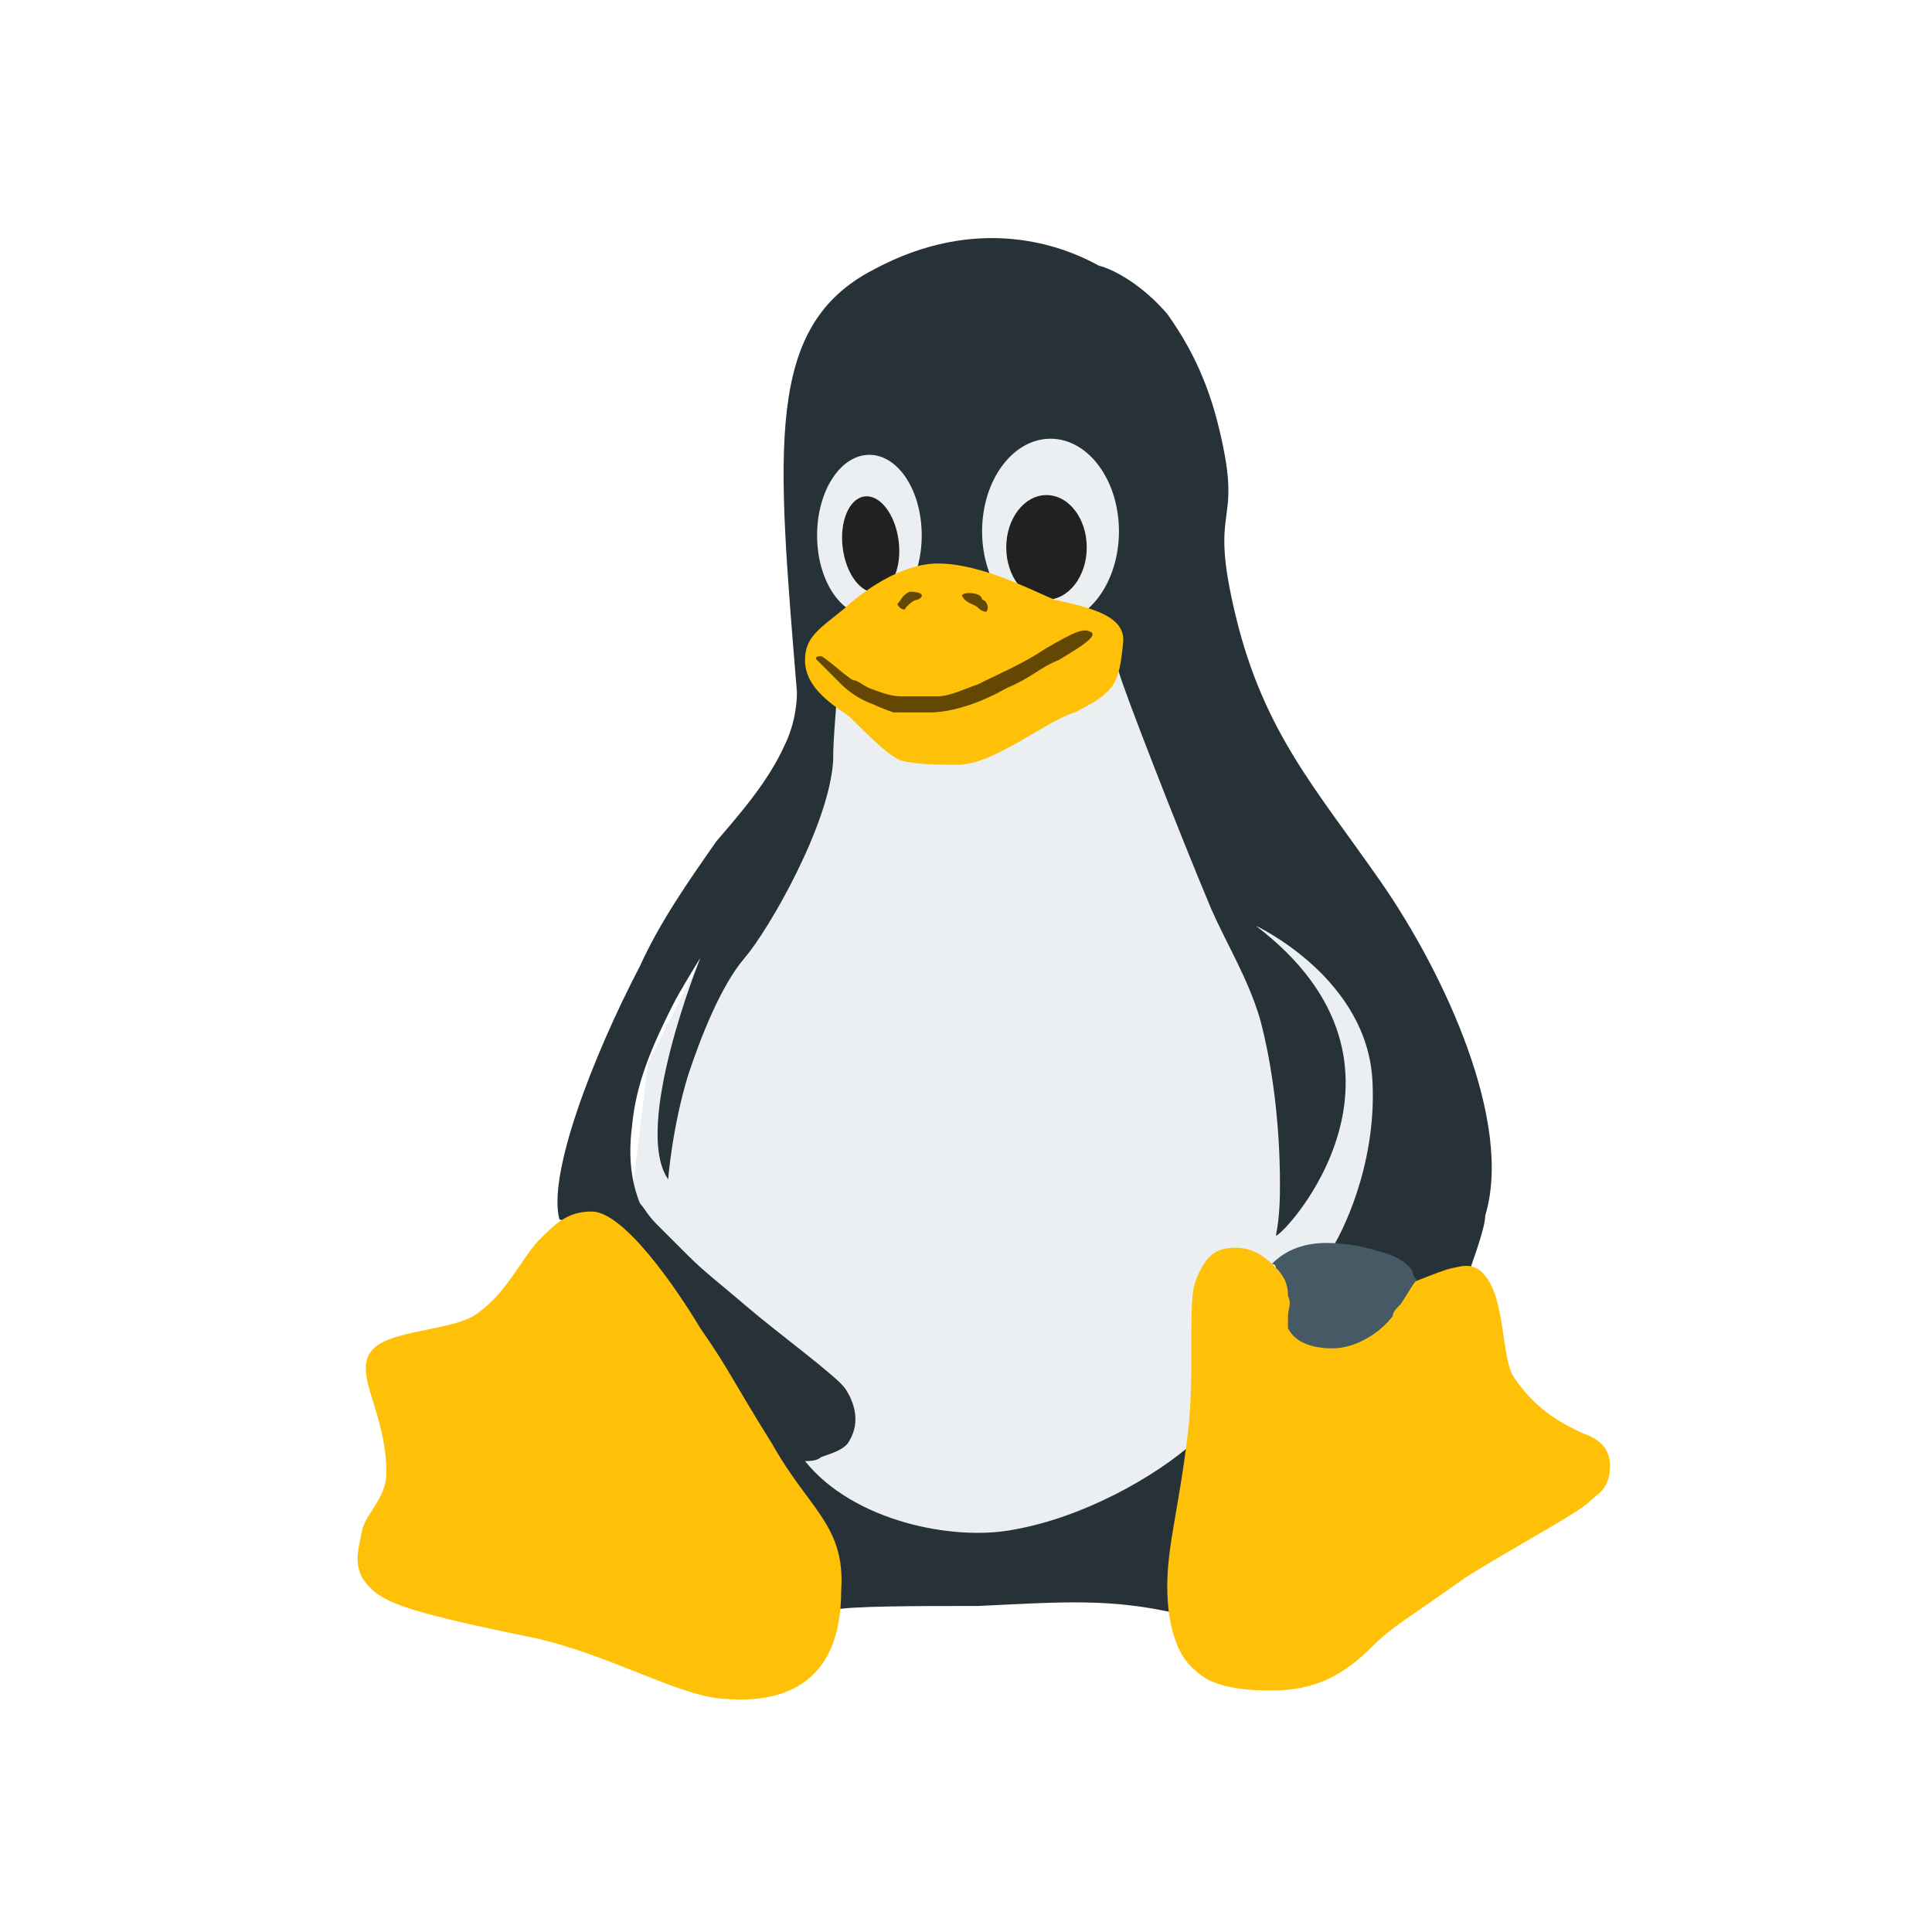
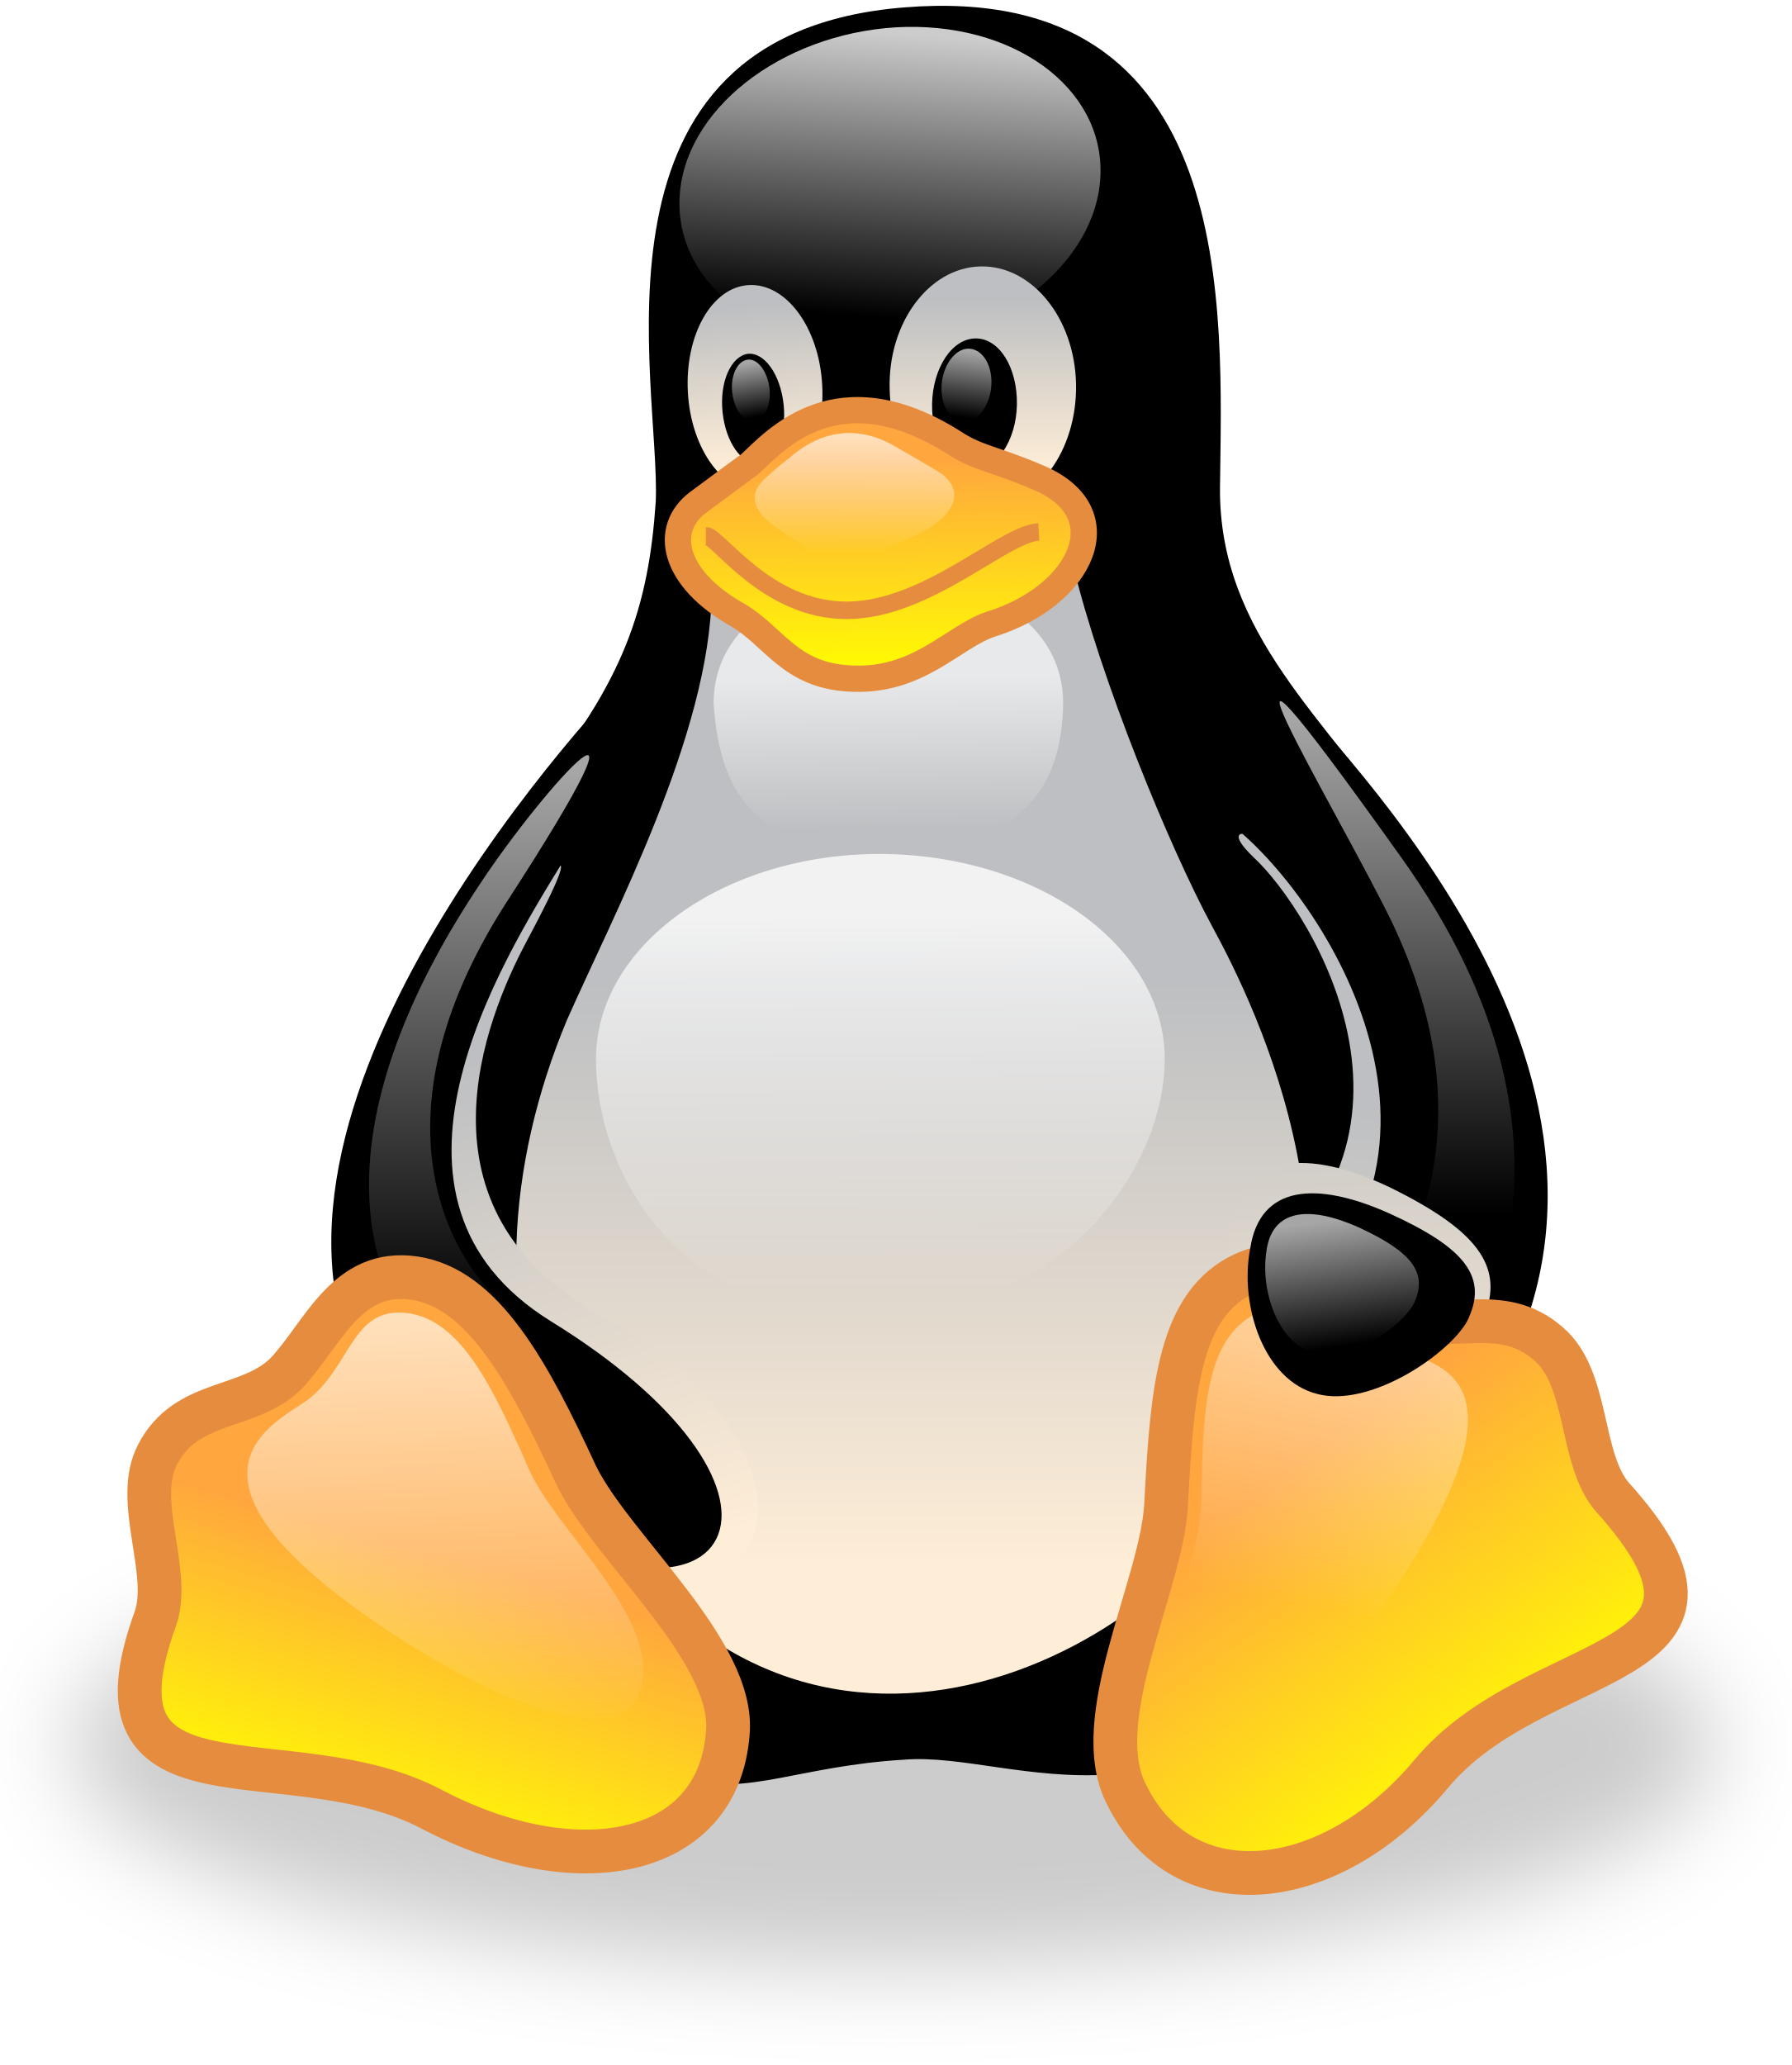
- <svg xmlns="http://www.w3.org/2000/svg" version="1.1" x="0px" y="0px" viewBox="0 2 48 48" enable-background="new 0 2 48 48" xml:space="preserve">
-   <polygon fill="#ECEFF1" points="20.1,18.2 20.2,20.5 18.6,23.5 16.1,28.4 15.6,32.5 17.4,38.3 21.5,40.6 27.7,40.6 33.5,36.2   36.1,29.3 30.1,22 28.4,17.9 " />
-   <path fill="#263238" d="M34.3,23.9c-1.6-2.3-2.9-3.7-3.6-6.6c-0.7-2.9,0.2-2.1-0.4-4.6c-0.3-1.3-0.8-2.2-1.3-2.9  c-0.6-0.7-1.3-1.1-1.7-1.2c-0.9-0.5-3-1.3-5.6,0.1c-2.7,1.4-2.4,4.4-1.9,10.5c0,0.4-0.1,0.9-0.3,1.3c-0.4,0.9-1.1,1.7-1.7,2.4  c-0.7,1-1.4,2-1.9,3.1c-1.2,2.3-2.3,5.2-2,6.3c0.5-0.1,6.8,9.5,6.8,9.7c0.4-0.1,2.1-0.1,3.6-0.1c2.1-0.1,3.3-0.2,5,0.2  c0-0.3-0.1-0.6-0.1-0.9c0-0.6,0.1-1.1,0.2-1.8c0.1-0.5,0.2-1,0.3-1.6c-1,0.9-2.8,1.9-4.5,2.2c-1.5,0.3-4-0.2-5.2-1.7  c0.1,0,0.3,0,0.4-0.1c0.3-0.1,0.6-0.2,0.7-0.4c0.3-0.5,0.1-1-0.1-1.3c-0.2-0.3-1.7-1.4-2.4-2c-0.7-0.6-1.1-0.9-1.5-1.3  c0,0-0.6-0.6-0.8-0.8c-0.2-0.2-0.3-0.4-0.4-0.5c-0.2-0.5-0.3-1.1-0.2-1.9c0.1-1.1,0.5-2,1-3c0.2-0.4,0.7-1.2,0.7-1.2  s-1.7,4.2-0.8,5.5c0,0,0.1-1.3,0.5-2.6c0.3-0.9,0.8-2.2,1.4-2.9s2.1-3.3,2.2-4.9c0-0.7,0.1-1.4,0.1-1.9c-0.4-0.4,6.6-1.4,7-0.3  c0.1,0.4,1.5,4,2.3,5.9c0.4,0.9,0.9,1.7,1.2,2.7c0.3,1.1,0.5,2.6,0.5,4.1c0,0.3,0,0.8-0.1,1.3c0.2,0,4.1-4.2-0.5-7.7  c0,0,2.8,1.3,2.9,3.9c0.1,2.1-0.8,3.8-1,4.1c0.1,0,2.1,0.9,2.2,0.9c0.4,0,1.2-0.3,1.2-0.3c0.1-0.3,0.4-1.1,0.4-1.4  C37.6,29.9,35.9,26.2,34.3,23.9z" />
-   <g>
-     <ellipse fill="#ECEFF1" cx="21.6" cy="15.3" rx="1.3" ry="2" />
-     <ellipse fill="#ECEFF1" cx="26.1" cy="15.2" rx="1.7" ry="2.3" />
+ <svg xmlns="http://www.w3.org/2000/svg" width="256px" height="295px" viewBox="0 0 256 295" version="1.1" preserveAspectRatio="xMidYMid">
+   <defs>
+     <filter x="-50%" y="-50%" width="200%" height="200%" filterUnits="objectBoundingBox" id="filter-1">
+       <feOffset dx="0" dy="0" in="SourceAlpha" result="shadowOffsetOuter1" />
+       <feGaussianBlur stdDeviation="6.5" in="shadowOffsetOuter1" result="shadowBlurOuter1" />
+     </filter>
+     <linearGradient x1="48.548%" y1="115.276%" x2="51.047%" y2="41.364%" id="linearGradient-2">
+       <stop stop-color="#FFEED7" offset="0%" />
+       <stop stop-color="#BDBFC2" offset="100%" />
+     </linearGradient>
+     <linearGradient x1="54.407%" y1="2.404%" x2="46.175%" y2="90.542%" id="linearGradient-3">
+       <stop stop-color="#FFFFFF" stop-opacity="0.8" offset="0%" />
+       <stop stop-color="#FFFFFF" stop-opacity="0" offset="100%" />
+     </linearGradient>
+     <linearGradient x1="51.86%" y1="88.248%" x2="47.947%" y2="9.748%" id="linearGradient-4">
+       <stop stop-color="#FFEED7" offset="0%" />
+       <stop stop-color="#BDBFC2" offset="100%" />
+     </linearGradient>
+     <linearGradient x1="49.925%" y1="85.49%" x2="49.924%" y2="13.811%" id="linearGradient-5">
+       <stop stop-color="#FFEED7" offset="0%" />
+       <stop stop-color="#BDBFC2" offset="100%" />
+     </linearGradient>
+     <linearGradient x1="53.901%" y1="3.102%" x2="45.956%" y2="93.895%" id="linearGradient-6">
+       <stop stop-color="#FFFFFF" stop-opacity="0.65" offset="0%" />
+       <stop stop-color="#FFFFFF" stop-opacity="0" offset="100%" />
+     </linearGradient>
+     <linearGradient x1="45.593%" y1="5.475%" x2="54.811%" y2="93.524%" id="linearGradient-7">
+       <stop stop-color="#FFFFFF" stop-opacity="0.65" offset="0%" />
+       <stop stop-color="#FFFFFF" stop-opacity="0" offset="100%" />
+     </linearGradient>
+     <linearGradient x1="49.984%" y1="89.845%" x2="49.984%" y2="40.632%" id="linearGradient-8">
+       <stop stop-color="#FFEED7" offset="0%" />
+       <stop stop-color="#BDBFC2" offset="100%" />
+     </linearGradient>
+     <linearGradient x1="53.505%" y1="99.975%" x2="42.746%" y2="23.545%" id="linearGradient-9">
+       <stop stop-color="#FFEED7" offset="0%" />
+       <stop stop-color="#BDBFC2" offset="100%" />
+     </linearGradient>
+     <linearGradient x1="49.841%" y1="13.229%" x2="50.241%" y2="94.673%" id="linearGradient-10">
+       <stop stop-color="#FFFFFF" stop-opacity="0.8" offset="0%" />
+       <stop stop-color="#FFFFFF" stop-opacity="0" offset="100%" />
+     </linearGradient>
+     <linearGradient x1="49.927%" y1="37.327%" x2="50.727%" y2="92.782%" id="linearGradient-11">
+       <stop stop-color="#FFFFFF" stop-opacity="0.65" offset="0%" />
+       <stop stop-color="#FFFFFF" stop-opacity="0" offset="100%" />
+     </linearGradient>
+     <linearGradient x1="49.876%" y1="2.299%" x2="49.876%" y2="81.204%" id="linearGradient-12">
+       <stop stop-color="#FFFFFF" stop-opacity="0.65" offset="0%" />
+       <stop stop-color="#FFFFFF" stop-opacity="0" offset="100%" />
+     </linearGradient>
+     <linearGradient x1="49.833%" y1="2.272%" x2="49.824%" y2="71.799%" id="linearGradient-13">
+       <stop stop-color="#FFFFFF" stop-opacity="0.65" offset="0%" />
+       <stop stop-color="#FFFFFF" stop-opacity="0" offset="100%" />
+     </linearGradient>
+     <linearGradient x1="53.467%" y1="48.921%" x2="38.949%" y2="98.1%" id="linearGradient-14">
+       <stop stop-color="#FFA63F" offset="0%" />
+       <stop stop-color="#FFFF00" offset="100%" />
+     </linearGradient>
+     <linearGradient x1="52.373%" y1="143.009%" x2="47.579%" y2="-64.622%" id="linearGradient-15">
+       <stop stop-color="#FFEED7" offset="0%" />
+       <stop stop-color="#BDBFC2" offset="100%" />
+     </linearGradient>
+     <linearGradient x1="30.581%" y1="34.024%" x2="65.887%" y2="89.175%" id="linearGradient-16">
+       <stop stop-color="#FFA63F" offset="0%" />
+       <stop stop-color="#FFFF00" offset="100%" />
+     </linearGradient>
+     <linearGradient x1="59.572%" y1="-17.216%" x2="48.361%" y2="66.118%" id="linearGradient-17">
+       <stop stop-color="#FFFFFF" stop-opacity="0.65" offset="0%" />
+       <stop stop-color="#FFFFFF" stop-opacity="0" offset="100%" />
+     </linearGradient>
+     <linearGradient x1="47.769%" y1="1.565%" x2="51.373%" y2="104.313%" id="linearGradient-18">
+       <stop stop-color="#FFFFFF" stop-opacity="0.65" offset="0%" />
+       <stop stop-color="#FFFFFF" stop-opacity="0" offset="100%" />
+     </linearGradient>
+     <linearGradient x1="43.55%" y1="4.533%" x2="57.114%" y2="92.827%" id="linearGradient-19">
+       <stop stop-color="#FFFFFF" stop-opacity="0.65" offset="0%" />
+       <stop stop-color="#FFFFFF" stop-opacity="0" offset="100%" />
+     </linearGradient>
+     <linearGradient x1="49.733%" y1="17.609%" x2="50.558%" y2="99.385%" id="linearGradient-20">
+       <stop stop-color="#FFA63F" offset="0%" />
+       <stop stop-color="#FFFF00" offset="100%" />
+     </linearGradient>
+     <linearGradient x1="50.17%" y1="2.89%" x2="49.68%" y2="94.17%" id="linearGradient-21">
+       <stop stop-color="#FFFFFF" stop-opacity="0.65" offset="0%" />
+       <stop stop-color="#FFFFFF" stop-opacity="0" offset="100%" />
+     </linearGradient>
+   </defs>
+   <g fill="none">
+     <g transform="translate(10, 0)">
+       <path d="M235.125,249.359 C235.125,266.714 182.508,280.856 117.585,280.856 C52.662,280.856 0.044,266.806 0.044,249.359 L0.044,249.359 C0.044,232.003 52.662,217.861 117.585,217.861 C182.508,217.861 235.034,232.003 235.125,249.359 L235.125,249.359 L235.125,249.359 Z" fill="#000" fill-opacity="0.2" filter="url(#filter-1)" />
+       <path d="M53.213,215.474 C41.826,199.128 39.622,145.868 66.16,113.085 C79.292,97.382 82.69,86.454 83.7,71.67 C84.434,54.865 71.854,4.819 119.237,1.054 C167.264,-2.803 164.601,44.58 164.325,69.65 C164.142,90.77 179.844,102.8 190.68,119.329 C210.607,149.633 208.954,201.791 186.915,230.075 C158.999,265.429 135.124,250.093 119.237,251.379 C89.485,253.124 88.475,268.918 53.213,215.474 L53.213,215.474 Z" fill="#000000" />
+       <path d="M169.101,122.451 C177.365,130.073 198.761,164.142 164.876,185.446 C152.939,192.884 175.529,221.167 186.364,207.485 C205.557,182.875 193.343,143.572 181.773,129.522 C174.059,119.605 162.122,115.748 169.101,122.451 L169.101,122.451 Z" fill="url(#linearGradient-2)" />
+       <path d="M166.805,117.86 C180.395,128.879 205.097,167.447 169.009,192.608 C157.163,200.414 179.477,225.116 192.058,212.535 C235.676,168.641 190.956,118.227 175.529,100.871 C161.754,85.72 149.541,104.361 166.805,117.86 L166.805,117.86 Z" stroke="#000000" stroke-width="0.977" fill="#000000" />
+       <path d="M147.245,25.021 C146.786,37.601 132.92,48.529 116.299,49.539 C99.678,50.549 86.638,40.999 87.097,28.419 L87.097,28.419 C87.557,15.838 101.423,4.91 118.044,3.9 C134.665,2.982 147.704,12.44 147.245,25.021 L147.245,25.021 L147.245,25.021 Z" fill="url(#linearGradient-3)" />
+       <path d="M107.483,54.957 C107.943,63.13 104.086,70.017 98.76,70.292 C93.434,70.568 88.75,64.232 88.291,56.059 L88.291,56.059 C87.832,47.886 91.689,40.999 97.015,40.724 C102.341,40.448 107.024,46.784 107.483,54.957 L107.483,54.957 L107.483,54.957 Z" fill="url(#linearGradient-4)" />
+       <path d="M117.125,55.6 C117.309,65.058 123.462,72.588 130.808,72.405 C138.154,72.221 143.939,64.415 143.756,54.865 L143.756,54.865 C143.572,45.407 137.42,37.877 130.073,38.061 C122.727,38.244 116.85,46.142 117.125,55.6 L117.125,55.6 L117.125,55.6 Z" fill="url(#linearGradient-5)" />
+       <path d="M123.186,57.712 C123.094,62.946 125.665,67.17 129.063,67.17 C132.369,67.17 135.216,62.946 135.308,57.804 L135.308,57.804 C135.399,52.57 132.828,48.345 129.43,48.345 C126.033,48.345 123.278,52.57 123.186,57.712 L123.186,57.712 L123.186,57.712 Z" fill="#000000" />
+       <path d="M101.974,57.804 C102.433,62.12 100.78,65.793 98.392,66.16 C96.005,66.436 93.709,63.222 93.25,58.906 L93.25,58.906 C92.791,54.59 94.444,50.917 96.831,50.549 C99.219,50.274 101.515,53.488 101.974,57.804 L101.974,57.804 L101.974,57.804 Z" fill="#000000" />
+       <path d="M124.564,54.773 C124.288,57.712 125.665,60.099 127.594,60.283 C129.522,60.467 131.359,58.171 131.634,55.324 L131.634,55.324 C131.91,52.386 130.532,49.998 128.604,49.815 C126.676,49.631 124.839,51.927 124.564,54.773 L124.564,54.773 L124.564,54.773 Z" fill="url(#linearGradient-6)" />
+       <path d="M99.953,55.508 C100.229,57.896 99.219,60.008 97.75,60.191 C96.28,60.375 94.903,58.538 94.627,56.059 L94.627,56.059 C94.352,53.671 95.362,51.559 96.831,51.376 C98.301,51.192 99.678,53.12 99.953,55.508 L99.953,55.508 L99.953,55.508 Z" fill="url(#linearGradient-7)" />
+       <path d="M71.027,145.684 C77.547,130.899 91.413,104.912 91.689,84.801 C91.689,68.823 139.532,64.966 143.388,80.945 C147.245,96.923 156.979,120.798 163.223,132.369 C169.468,143.847 187.558,180.487 168.274,212.443 C150.918,240.727 98.301,263.133 70.201,208.587 C60.651,189.67 62.395,166.254 71.027,145.684 L71.027,145.684 Z" fill="url(#linearGradient-8)" />
+       <path d="M65.15,134.664 C59.549,145.225 47.978,172.957 76.262,188.109 C106.657,204.271 106.565,237.421 70.017,221.626 C36.592,207.393 51.376,149.724 60.743,135.95 C66.803,126.308 75.986,114.462 65.15,134.664 L65.15,134.664 Z" fill="url(#linearGradient-9)" />
+       <path d="M69.925,122.727 C61.018,137.236 39.714,171.396 68.273,189.211 C106.657,212.811 95.821,236.319 60.743,215.106 C11.339,185.538 54.774,125.849 74.517,103.075 C97.107,77.547 78.833,107.759 69.925,122.727 L69.925,122.727 Z" stroke="#000000" stroke-width="1.25" fill="#000000" />
+       <path d="M156.428,151.285 C156.428,167.447 140.909,188.384 114.279,188.201 C86.822,188.384 75.16,167.447 75.16,151.285 C75.16,135.124 93.342,121.992 115.748,121.992 C138.246,122.084 156.428,135.124 156.428,151.285 L156.428,151.285 Z" fill="url(#linearGradient-10)" />
+       <path d="M141.919,100.504 C141.644,117.217 130.716,121.166 116.942,121.166 C103.167,121.166 93.158,118.686 91.964,100.504 C91.964,89.117 103.167,82.506 116.942,82.506 C130.716,82.414 141.919,89.026 141.919,100.504 L141.919,100.504 Z" fill="url(#linearGradient-11)" />
+       <path d="M58.63,126.216 C67.63,112.534 86.638,91.505 62.212,129.155 C42.377,160.193 54.866,180.12 61.294,185.629 C79.843,202.159 79.108,213.27 64.508,204.546 C33.194,185.905 39.714,154.499 58.63,126.216 L58.63,126.216 Z" fill="url(#linearGradient-12)" />
+       <path d="M188.936,131.818 C181.13,115.748 156.336,74.976 190.129,122.359 C220.892,165.243 199.312,195.088 195.455,198.026 C191.599,200.965 178.651,206.934 182.416,196.557 C186.273,186.18 205.373,166.529 188.936,131.818 L188.936,131.818 Z" fill="url(#linearGradient-13)" />
+       <path d="M51.835,258.542 C31.266,247.614 1.421,260.654 12.257,231.085 C14.461,224.381 9.043,214.28 12.532,207.76 C16.665,199.771 25.572,201.516 30.898,196.19 C36.132,190.68 39.438,181.13 49.264,182.599 C58.998,184.068 65.518,196.006 72.313,210.699 C77.364,221.167 95.178,235.952 93.985,247.706 C92.515,265.704 72.037,269.102 51.835,258.542 L51.835,258.542 Z" stroke="#E68C3F" stroke-width="6.25" fill="url(#linearGradient-14)" />
+       <path d="M201.608,189.119 C198.486,194.996 185.446,204.454 176.722,201.975 C167.907,199.587 163.866,186.18 165.611,175.987 C167.264,164.601 176.722,163.958 188.66,169.651 C201.516,175.987 205.373,181.313 201.608,189.119 L201.608,189.119 Z" fill="url(#linearGradient-15)" />
+       <path d="M194.445,253.491 C209.505,235.217 243.023,238.982 220.433,213.913 C215.658,208.495 217.127,196.924 211.25,191.966 C204.363,185.905 196.741,190.864 189.762,187.742 C182.783,184.344 175.437,177.824 166.897,182.415 C158.357,187.099 157.438,199.22 156.612,215.198 C155.877,226.677 145.409,245.869 151.01,256.429 C159.091,272.775 180.12,270.571 194.445,253.491 L194.445,253.491 Z" stroke="#E68C3F" stroke-width="6.251" fill="url(#linearGradient-16)" />
+       <path d="M187.925,229.064 C211.25,194.629 193.894,194.904 188.017,192.241 C182.14,189.486 175.988,184.068 169.101,187.833 C162.213,191.69 161.846,201.608 161.662,214.647 C161.387,224.014 153.581,239.717 158.265,248.44 C163.958,258.633 177.732,243.849 187.925,229.064 L187.925,229.064 Z" fill="url(#linearGradient-17)" />
+       <path d="M47.06,234.023 C12.165,211.433 28.511,203.72 33.745,200.138 C40.081,195.547 40.173,186.731 47.978,187.558 C55.784,188.384 60.375,198.026 65.609,209.964 C69.466,218.504 82.873,229.891 81.863,239.717 C80.578,251.287 62.12,243.665 47.06,234.023 L47.06,234.023 Z" fill="url(#linearGradient-18)" />
+       <path d="M199.588,188.843 C196.833,193.619 185.63,201.149 178.192,199.128 C170.57,197.2 167.08,186.456 168.641,178.375 C170.019,169.192 178.192,168.733 188.476,173.324 C199.404,178.283 202.802,182.507 199.588,188.843 L199.588,188.843 Z" fill="#000000" />
+       <path d="M192.058,186.18 C190.313,189.486 182.967,194.72 177.824,193.343 C172.682,191.966 170.111,184.528 170.937,178.926 C171.672,172.59 177.181,172.222 184.16,175.345 C191.69,178.834 194.078,181.773 192.058,186.18 L192.058,186.18 Z" fill="url(#linearGradient-19)" />
+       <path d="M97.107,66.344 C100.78,62.946 109.687,52.57 126.584,63.405 C129.706,65.426 132.277,65.609 138.246,68.18 C150.276,73.139 144.582,85.077 131.726,89.117 C126.216,90.862 121.258,97.566 111.34,96.923 C102.8,96.464 100.596,90.862 95.362,87.832 C86.087,82.598 84.71,75.527 89.76,71.762 C94.811,67.997 96.739,66.619 97.107,66.344 L97.107,66.344 Z" stroke="#E68C3F" stroke-width="3.75" fill="url(#linearGradient-20)" />
+       <path d="M138.43,75.986 C133.379,76.261 122.451,87.189 110.973,87.189 C99.494,87.189 92.607,76.537 90.862,76.537" stroke="#E68C3F" stroke-width="2.5" />
+       <path d="M102.8,65.426 C104.637,63.773 110.422,59.273 118.044,63.864 C119.697,64.783 121.35,65.793 123.737,67.17 C128.604,70.017 126.216,74.149 120.339,76.72 C117.676,77.822 113.269,80.21 109.963,80.026 C106.29,79.659 103.81,77.271 101.423,75.71 C96.923,72.772 97.199,70.292 99.311,68.364 C100.872,66.895 102.616,65.517 102.8,65.426 L102.8,65.426 Z" fill="url(#linearGradient-21)" />
+     </g>
  </g>
-   <g>
-     <ellipse transform="matrix(-0.1254 -0.9921 0.9921 -0.1254 8.9754 38.9969)" fill="#212121" cx="21.7" cy="15.5" rx="1.2" ry="0.7" />
-     <ellipse fill="#212121" cx="26" cy="15.6" rx="1" ry="1.3" />
-   </g>
-   <g>
-     <path fill="#FFC107" d="M39.3,37.6c-0.4-0.2-1.1-0.5-1.7-1.4c-0.3-0.5-0.2-1.9-0.7-2.5c-0.3-0.4-0.7-0.2-0.8-0.2   c-0.9,0.2-3,1.6-4.4,0c-0.2-0.2-0.5-0.5-1-0.5c-0.5,0-0.7,0.2-0.9,0.6s-0.2,0.7-0.2,1.7c0,0.8,0,1.7-0.1,2.4   c-0.2,1.7-0.5,2.7-0.5,3.7c0,1.1,0.3,1.8,0.7,2.1c0.3,0.3,0.8,0.5,1.9,0.5c1.1,0,1.8-0.4,2.5-1.1c0.5-0.5,0.9-0.7,2.3-1.7   c1.1-0.7,2.8-1.6,3.1-1.9c0.2-0.2,0.5-0.3,0.5-0.9C40,37.9,39.6,37.7,39.3,37.6z" />
-     <path fill="#FFC107" d="M19.2,37.9c-1-1.6-1.1-1.9-1.8-2.9c-0.6-1-1.9-2.9-2.7-2.9c-0.6,0-0.9,0.3-1.3,0.7   c-0.4,0.4-0.8,1.3-1.5,1.8c-0.6,0.5-2.3,0.4-2.7,1c-0.4,0.6,0.4,1.5,0.4,3c0,0.6-0.5,1-0.6,1.4c-0.1,0.5-0.2,0.8,0,1.2   c0.4,0.6,0.9,0.8,4.3,1.5c1.8,0.4,3.5,1.4,4.6,1.5c1.1,0.1,3,0,3-2.7C21,39.9,20.1,39.5,19.2,37.9z" />
-     <path fill="#FFC107" d="M21.1,19.8C20.5,19.4,20,19,20,18.4c0-0.6,0.4-0.8,1-1.3c0.1-0.1,1.2-1.1,2.3-1.1s2.4,0.7,2.9,0.9   c0.9,0.2,1.8,0.4,1.7,1.1c-0.1,1-0.2,1.2-1.2,1.7c-0.7,0.2-2,1.3-2.9,1.3c-0.4,0-1,0-1.4-0.1C22.1,20.8,21.6,20.3,21.1,19.8z" />
-   </g>
-   <g>
-     <path fill="#634703" d="M20.9,19c0.2,0.2,0.5,0.4,0.8,0.5c0.2,0.1,0.5,0.2,0.5,0.2c0.4,0,0.7,0,0.9,0c0.5,0,1.2-0.2,1.9-0.6   c0.7-0.3,0.8-0.5,1.3-0.7c0.5-0.3,1-0.6,0.8-0.7c-0.2-0.1-0.4,0-1.1,0.4c-0.6,0.4-1.1,0.6-1.7,0.9c-0.3,0.1-0.7,0.3-1,0.3   c-0.3,0-0.6,0-0.9,0c-0.3,0-0.5-0.1-0.8-0.2c-0.2-0.1-0.3-0.2-0.4-0.2c-0.2-0.1-0.6-0.5-0.8-0.6c0,0-0.2,0-0.1,0.1   C20.6,18.7,20.7,18.8,20.9,19z" />
-     <path fill="#634703" d="M23.9,16.8c0.1,0.2,0.3,0.2,0.4,0.3c0.1,0.1,0.2,0.1,0.2,0.1c0.1-0.1,0-0.3-0.1-0.3   C24.4,16.7,23.9,16.7,23.9,16.8z" />
-     <path fill="#634703" d="M22.3,17c0,0.1,0.2,0.2,0.2,0.1c0.1-0.1,0.2-0.2,0.3-0.2c0.2-0.1,0.1-0.2-0.2-0.2   C22.4,16.8,22.4,16.9,22.3,17z" />
-   </g>
-   <path fill="#455A64" d="M32,34.7c0,0.1,0,0.2,0,0.3c0.2,0.4,0.7,0.5,1.1,0.5c0.6,0,1.2-0.4,1.5-0.8c0-0.1,0.1-0.2,0.2-0.3  c0.2-0.3,0.3-0.5,0.4-0.6c0,0-0.1-0.1-0.1-0.2c-0.1-0.2-0.4-0.4-0.8-0.5c-0.3-0.1-0.8-0.2-1-0.2c-0.9-0.1-1.4,0.2-1.7,0.5  c0,0,0.1,0,0.1,0.1c0.2,0.2,0.3,0.4,0.3,0.7C32.1,34.4,32,34.5,32,34.7z" />
</svg>
